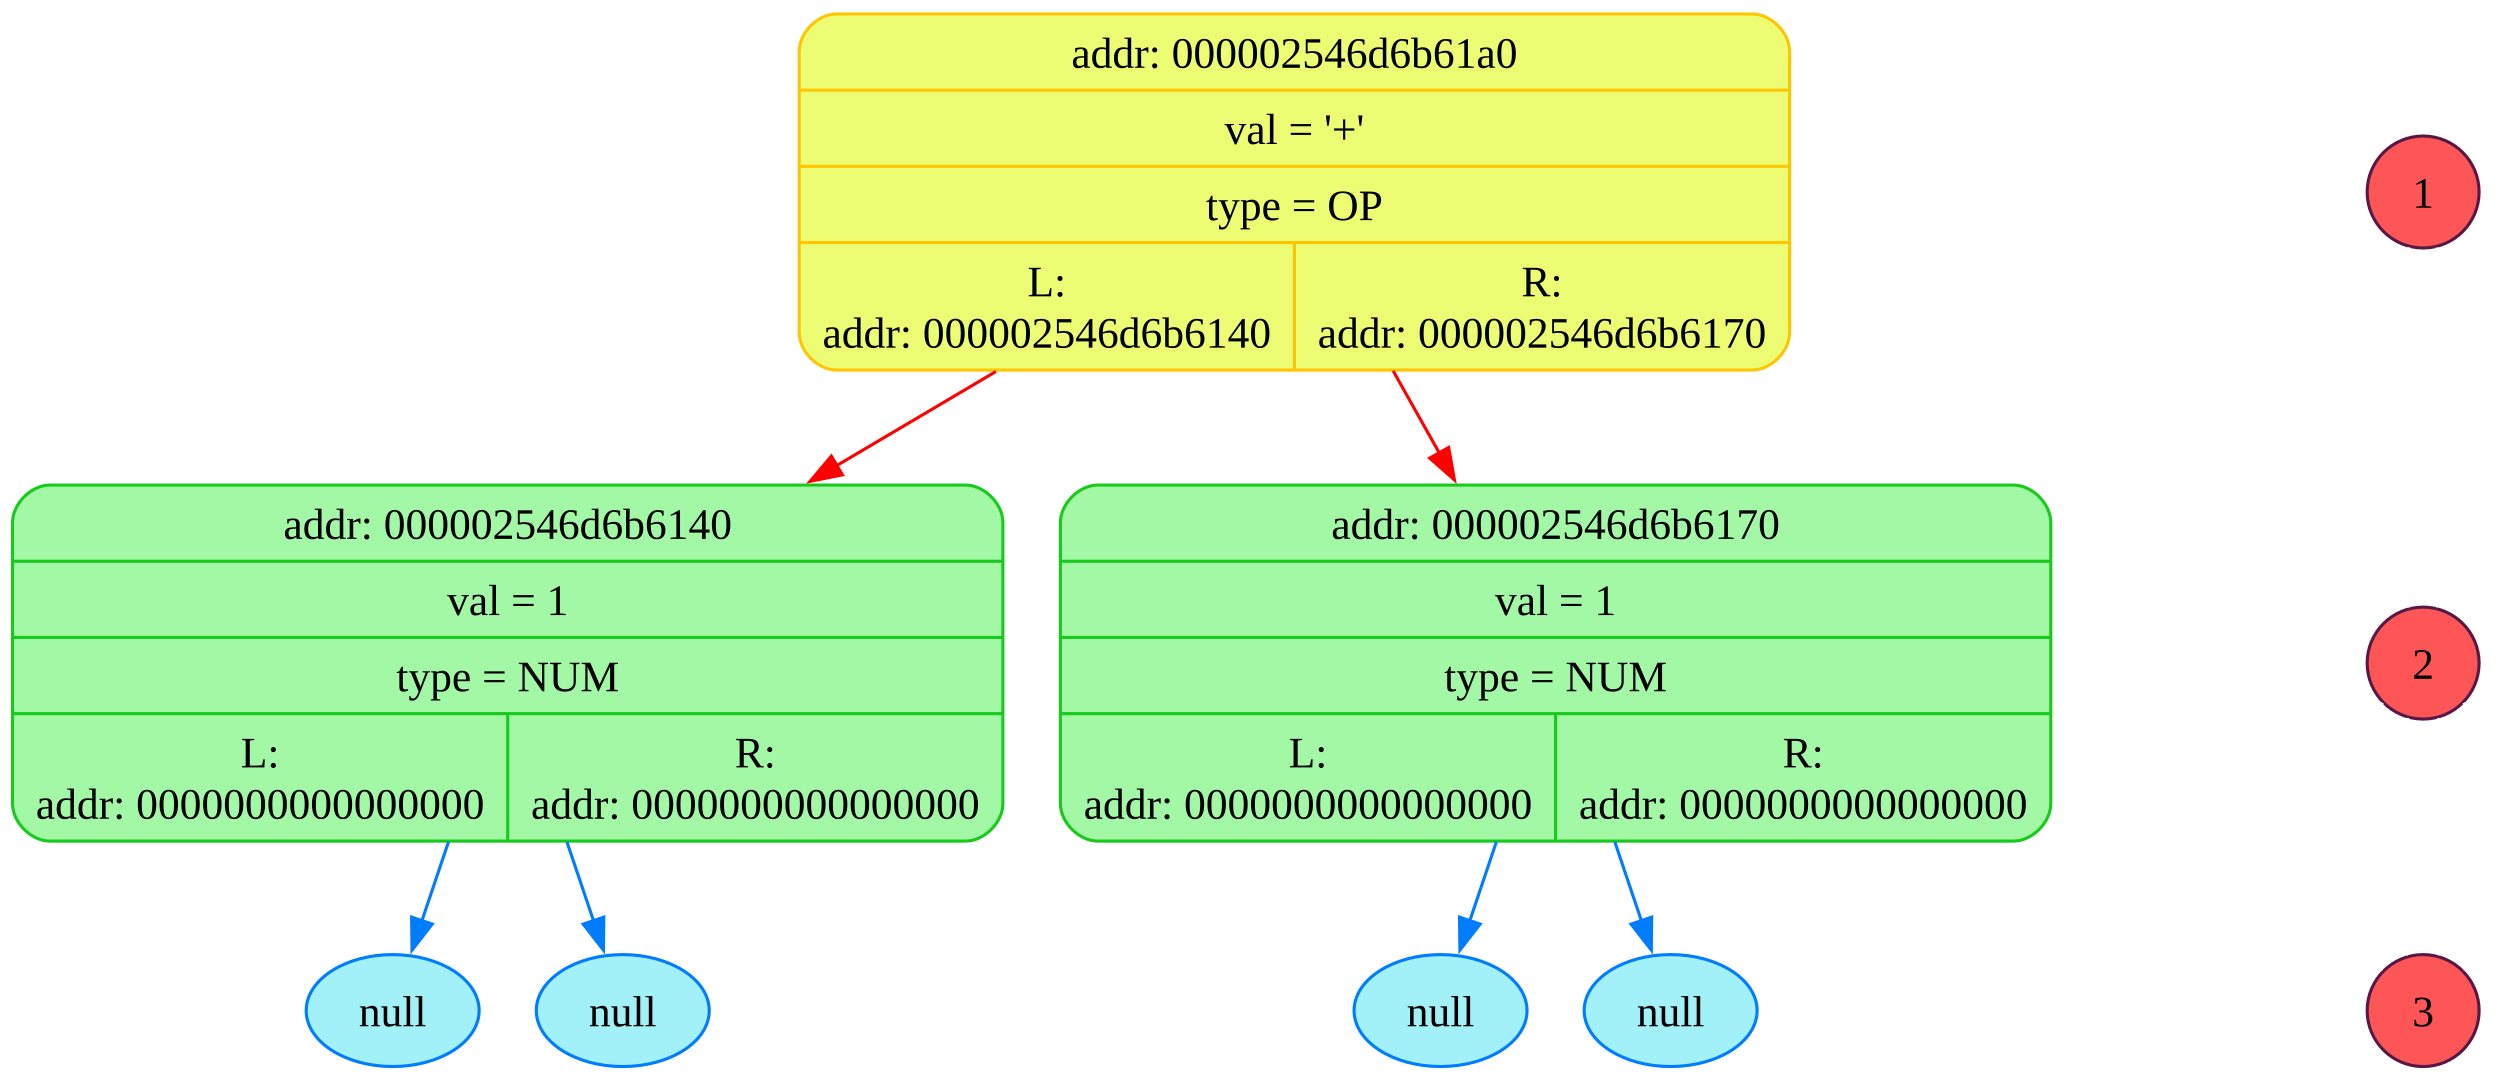
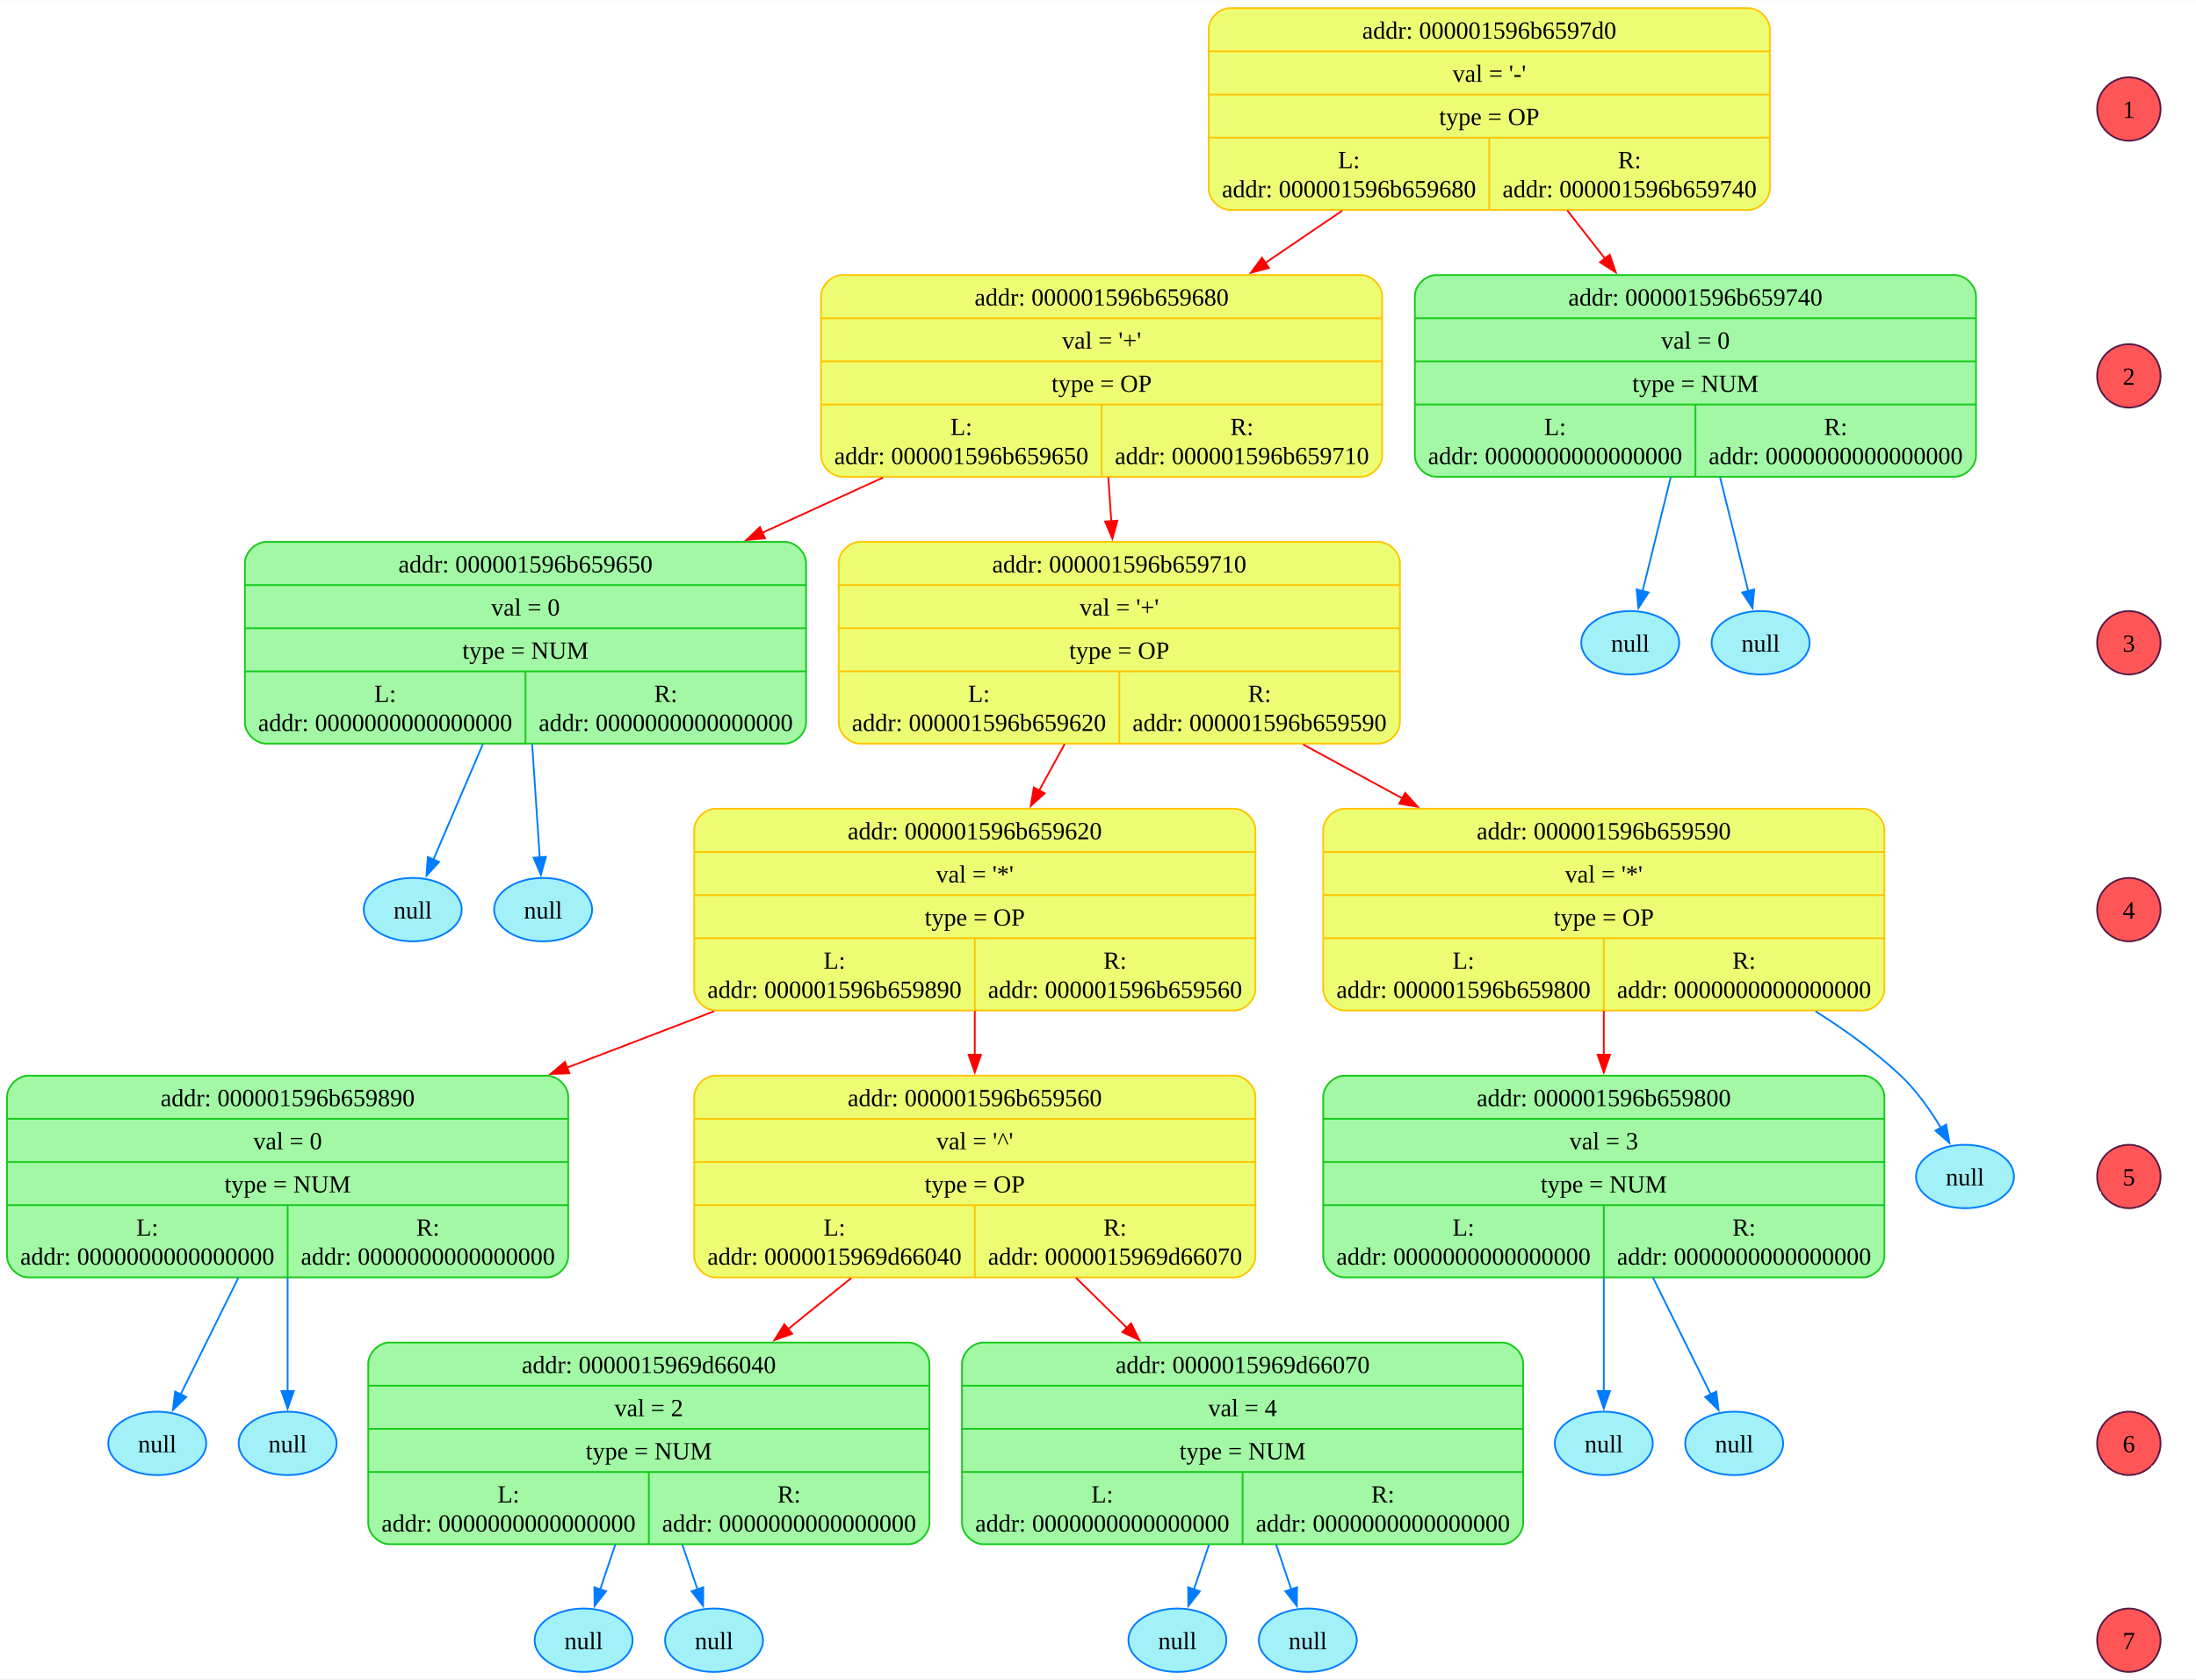
- <svg xmlns="http://www.w3.org/2000/svg" width="804pt" height="347pt" viewBox="0.00 0.00 803.94 347.00">
-   <g id="graph0" class="graph" transform="scale(1 1) rotate(0) translate(4 343)">
-     <polygon fill="white" stroke="none" points="-4,4 -4,-343 799.94,-343 799.94,4 -4,4" />
+ <svg xmlns="http://www.w3.org/2000/svg" width="1246pt" height="953pt" viewBox="0.00 0.00 1246.36 953.00">
+   <g id="graph0" class="graph" transform="scale(1 1) rotate(0) translate(4 949)">
+     <polygon fill="white" stroke="none" points="-4,4 -4,-949 1242.36,-949 1242.36,4 -4,4" />
    <g id="node1" class="node">
-       <path fill="#ecfd74" stroke="#ffc500" d="M265,-224C265,-224 559.5,-224 559.5,-224 565.5,-224 571.5,-230 571.5,-236 571.5,-236 571.5,-326.5 571.5,-326.5 571.5,-332.5 565.5,-338.5 559.5,-338.5 559.5,-338.5 265,-338.5 265,-338.5 259,-338.5 253,-332.5 253,-326.5 253,-326.5 253,-236 253,-236 253,-230 259,-224 265,-224" />
-       <text text-anchor="middle" x="412.25" y="-321.2" font-family="Times New Roman,serif" font-size="14.00">addr: 000002546d6b61a0</text>
-       <polyline fill="none" stroke="#ffc500" points="253,-314 571.5,-314" />
-       <text text-anchor="middle" x="412.25" y="-296.7" font-family="Times New Roman,serif" font-size="14.00">val = '+'</text>
-       <polyline fill="none" stroke="#ffc500" points="253,-289.5 571.5,-289.5" />
-       <text text-anchor="middle" x="412.25" y="-272.2" font-family="Times New Roman,serif" font-size="14.00">type = OP</text>
-       <polyline fill="none" stroke="#ffc500" points="253,-265 571.5,-265" />
-       <text text-anchor="middle" x="332.62" y="-247.7" font-family="Times New Roman,serif" font-size="14.00">L:</text>
-       <text text-anchor="middle" x="332.62" y="-231.2" font-family="Times New Roman,serif" font-size="14.00"> addr: 000002546d6b6140</text>
-       <polyline fill="none" stroke="#ffc500" points="412.25,-224 412.25,-265" />
-       <text text-anchor="middle" x="491.88" y="-247.7" font-family="Times New Roman,serif" font-size="14.00">R: </text>
-       <text text-anchor="middle" x="491.88" y="-231.2" font-family="Times New Roman,serif" font-size="14.00"> addr: 000002546d6b6170</text>
+       <path fill="#ecfd74" stroke="#ffc500" d="M694,-830C694,-830 988.5,-830 988.5,-830 994.5,-830 1000.5,-836 1000.5,-842 1000.5,-842 1000.5,-932.5 1000.5,-932.5 1000.5,-938.5 994.5,-944.5 988.5,-944.5 988.5,-944.5 694,-944.5 694,-944.5 688,-944.5 682,-938.5 682,-932.5 682,-932.5 682,-842 682,-842 682,-836 688,-830 694,-830" />
+       <text text-anchor="middle" x="841.25" y="-927.2" font-family="Times New Roman,serif" font-size="14.00">addr: 000001596b6597d0</text>
+       <polyline fill="none" stroke="#ffc500" points="682,-920 1000.5,-920" />
+       <text text-anchor="middle" x="841.25" y="-902.7" font-family="Times New Roman,serif" font-size="14.00">val = '-'</text>
+       <polyline fill="none" stroke="#ffc500" points="682,-895.5 1000.5,-895.5" />
+       <text text-anchor="middle" x="841.25" y="-878.2" font-family="Times New Roman,serif" font-size="14.00">type = OP</text>
+       <polyline fill="none" stroke="#ffc500" points="682,-871 1000.5,-871" />
+       <text text-anchor="middle" x="761.62" y="-853.7" font-family="Times New Roman,serif" font-size="14.00">L:</text>
+       <text text-anchor="middle" x="761.62" y="-837.2" font-family="Times New Roman,serif" font-size="14.00"> addr: 000001596b659680</text>
+       <polyline fill="none" stroke="#ffc500" points="841.25,-830 841.25,-871" />
+       <text text-anchor="middle" x="920.88" y="-853.7" font-family="Times New Roman,serif" font-size="14.00">R: </text>
+       <text text-anchor="middle" x="920.88" y="-837.2" font-family="Times New Roman,serif" font-size="14.00"> addr: 000001596b659740</text>
    </g>
    <g id="node4" class="node">
-       <path fill="#a2f8a4" stroke="#18ca1c" d="M12,-72.5C12,-72.5 306.5,-72.5 306.5,-72.5 312.5,-72.5 318.5,-78.5 318.5,-84.5 318.5,-84.5 318.5,-175 318.5,-175 318.5,-181 312.5,-187 306.5,-187 306.5,-187 12,-187 12,-187 6,-187 0,-181 0,-175 0,-175 0,-84.5 0,-84.5 0,-78.5 6,-72.5 12,-72.5" />
-       <text text-anchor="middle" x="159.25" y="-169.7" font-family="Times New Roman,serif" font-size="14.00">addr: 000002546d6b6140</text>
-       <polyline fill="none" stroke="#18ca1c" points="0,-162.5 318.5,-162.5" />
-       <text text-anchor="middle" x="159.25" y="-145.2" font-family="Times New Roman,serif" font-size="14.00">val = 1</text>
-       <polyline fill="none" stroke="#18ca1c" points="0,-138 318.5,-138" />
-       <text text-anchor="middle" x="159.25" y="-120.7" font-family="Times New Roman,serif" font-size="14.00">type = NUM</text>
-       <polyline fill="none" stroke="#18ca1c" points="0,-113.5 318.5,-113.5" />
-       <text text-anchor="middle" x="79.62" y="-96.2" font-family="Times New Roman,serif" font-size="14.00">L:</text>
-       <text text-anchor="middle" x="79.62" y="-79.7" font-family="Times New Roman,serif" font-size="14.00"> addr: 0000000000000000</text>
-       <polyline fill="none" stroke="#18ca1c" points="159.25,-72.5 159.25,-113.5" />
-       <text text-anchor="middle" x="238.88" y="-96.2" font-family="Times New Roman,serif" font-size="14.00">R: </text>
-       <text text-anchor="middle" x="238.88" y="-79.7" font-family="Times New Roman,serif" font-size="14.00"> addr: 0000000000000000</text>
+       <path fill="#ecfd74" stroke="#ffc500" d="M474,-678.5C474,-678.5 768.5,-678.5 768.5,-678.5 774.5,-678.5 780.5,-684.5 780.5,-690.5 780.5,-690.5 780.5,-781 780.5,-781 780.5,-787 774.5,-793 768.5,-793 768.5,-793 474,-793 474,-793 468,-793 462,-787 462,-781 462,-781 462,-690.5 462,-690.5 462,-684.5 468,-678.5 474,-678.5" />
+       <text text-anchor="middle" x="621.25" y="-775.7" font-family="Times New Roman,serif" font-size="14.00">addr: 000001596b659680</text>
+       <polyline fill="none" stroke="#ffc500" points="462,-768.5 780.5,-768.5" />
+       <text text-anchor="middle" x="621.25" y="-751.2" font-family="Times New Roman,serif" font-size="14.00">val = '+'</text>
+       <polyline fill="none" stroke="#ffc500" points="462,-744 780.5,-744" />
+       <text text-anchor="middle" x="621.25" y="-726.7" font-family="Times New Roman,serif" font-size="14.00">type = OP</text>
+       <polyline fill="none" stroke="#ffc500" points="462,-719.5 780.5,-719.5" />
+       <text text-anchor="middle" x="541.62" y="-702.2" font-family="Times New Roman,serif" font-size="14.00">L:</text>
+       <text text-anchor="middle" x="541.62" y="-685.7" font-family="Times New Roman,serif" font-size="14.00"> addr: 000001596b659650</text>
+       <polyline fill="none" stroke="#ffc500" points="621.25,-678.5 621.25,-719.5" />
+       <text text-anchor="middle" x="700.88" y="-702.2" font-family="Times New Roman,serif" font-size="14.00">R: </text>
+       <text text-anchor="middle" x="700.88" y="-685.7" font-family="Times New Roman,serif" font-size="14.00"> addr: 000001596b659710</text>
    </g>
    <g id="edge2" class="edge">
-       <path fill="none" stroke="#ff0000" d="M316.24,-223.52C299.37,-213.55 281.74,-203.13 264.63,-193.02" />
-       <polygon fill="#ff0000" stroke="#ff0000" points="266.89,-190.29 256.5,-188.21 263.33,-196.31 266.89,-190.29" />
+       <path fill="none" stroke="#ff0000" d="M757.76,-829.52C743.5,-819.83 728.61,-809.71 714.13,-799.87" />
+       <polygon fill="#ff0000" stroke="#ff0000" points="716.17,-797.02 705.93,-794.29 712.23,-802.81 716.17,-797.02" />
    </g>
    <g id="node5" class="node">
-       <path fill="#a2f8a4" stroke="#18ca1c" d="M349,-72.5C349,-72.5 643.5,-72.5 643.5,-72.5 649.5,-72.5 655.5,-78.5 655.5,-84.5 655.5,-84.5 655.5,-175 655.5,-175 655.5,-181 649.5,-187 643.5,-187 643.5,-187 349,-187 349,-187 343,-187 337,-181 337,-175 337,-175 337,-84.5 337,-84.5 337,-78.5 343,-72.5 349,-72.5" />
-       <text text-anchor="middle" x="496.25" y="-169.7" font-family="Times New Roman,serif" font-size="14.00">addr: 000002546d6b6170</text>
-       <polyline fill="none" stroke="#18ca1c" points="337,-162.5 655.5,-162.5" />
-       <text text-anchor="middle" x="496.25" y="-145.2" font-family="Times New Roman,serif" font-size="14.00">val = 1</text>
-       <polyline fill="none" stroke="#18ca1c" points="337,-138 655.5,-138" />
-       <text text-anchor="middle" x="496.25" y="-120.7" font-family="Times New Roman,serif" font-size="14.00">type = NUM</text>
-       <polyline fill="none" stroke="#18ca1c" points="337,-113.5 655.5,-113.5" />
-       <text text-anchor="middle" x="416.62" y="-96.2" font-family="Times New Roman,serif" font-size="14.00">L:</text>
-       <text text-anchor="middle" x="416.62" y="-79.7" font-family="Times New Roman,serif" font-size="14.00"> addr: 0000000000000000</text>
-       <polyline fill="none" stroke="#18ca1c" points="496.25,-72.5 496.25,-113.5" />
-       <text text-anchor="middle" x="575.88" y="-96.2" font-family="Times New Roman,serif" font-size="14.00">R: </text>
-       <text text-anchor="middle" x="575.88" y="-79.7" font-family="Times New Roman,serif" font-size="14.00"> addr: 0000000000000000</text>
+       <path fill="#a2f8a4" stroke="#18ca1c" d="M811,-678.5C811,-678.5 1105.5,-678.5 1105.5,-678.5 1111.5,-678.5 1117.5,-684.5 1117.5,-690.5 1117.5,-690.5 1117.5,-781 1117.5,-781 1117.5,-787 1111.5,-793 1105.5,-793 1105.5,-793 811,-793 811,-793 805,-793 799,-787 799,-781 799,-781 799,-690.5 799,-690.5 799,-684.5 805,-678.5 811,-678.5" />
+       <text text-anchor="middle" x="958.25" y="-775.7" font-family="Times New Roman,serif" font-size="14.00">addr: 000001596b659740</text>
+       <polyline fill="none" stroke="#18ca1c" points="799,-768.5 1117.5,-768.5" />
+       <text text-anchor="middle" x="958.25" y="-751.2" font-family="Times New Roman,serif" font-size="14.00">val = 0</text>
+       <polyline fill="none" stroke="#18ca1c" points="799,-744 1117.5,-744" />
+       <text text-anchor="middle" x="958.25" y="-726.7" font-family="Times New Roman,serif" font-size="14.00">type = NUM</text>
+       <polyline fill="none" stroke="#18ca1c" points="799,-719.5 1117.5,-719.5" />
+       <text text-anchor="middle" x="878.62" y="-702.2" font-family="Times New Roman,serif" font-size="14.00">L:</text>
+       <text text-anchor="middle" x="878.62" y="-685.7" font-family="Times New Roman,serif" font-size="14.00"> addr: 0000000000000000</text>
+       <polyline fill="none" stroke="#18ca1c" points="958.25,-678.5 958.25,-719.5" />
+       <text text-anchor="middle" x="1037.88" y="-702.2" font-family="Times New Roman,serif" font-size="14.00">R: </text>
+       <text text-anchor="middle" x="1037.88" y="-685.7" font-family="Times New Roman,serif" font-size="14.00"> addr: 0000000000000000</text>
    </g>
    <g id="edge3" class="edge">
-       <path fill="none" stroke="#ff0000" d="M444.01,-223.73C448.87,-215.08 453.92,-206.08 458.89,-197.24" />
-       <polygon fill="#ff0000" stroke="#ff0000" points="461.86,-199.1 463.71,-188.67 455.76,-195.67 461.86,-199.1" />
+       <path fill="none" stroke="#ff0000" d="M885.48,-829.73C892.47,-820.8 899.75,-811.5 906.88,-802.38" />
+       <polygon fill="#ff0000" stroke="#ff0000" points="909.62,-804.57 913.02,-794.54 904.1,-800.26 909.62,-804.57" />
    </g>
    <g id="node2" class="node">
-       <ellipse fill="#fe5656" stroke="#581845" cx="775.25" cy="-281.25" rx="18" ry="18" />
-       <text text-anchor="middle" x="775.25" y="-276.2" font-family="Times New Roman,serif" font-size="14.00">1</text>
+       <ellipse fill="#fe5656" stroke="#581845" cx="1204.25" cy="-887.25" rx="18" ry="18" />
+       <text text-anchor="middle" x="1204.25" y="-882.2" font-family="Times New Roman,serif" font-size="14.00">1</text>
    </g>
    <g id="node3" class="node">
-       <ellipse fill="#fe5656" stroke="#581845" cx="775.25" cy="-129.75" rx="18" ry="18" />
-       <text text-anchor="middle" x="775.25" y="-124.7" font-family="Times New Roman,serif" font-size="14.00">2</text>
+       <ellipse fill="#fe5656" stroke="#581845" cx="1204.25" cy="-735.75" rx="18" ry="18" />
+       <text text-anchor="middle" x="1204.25" y="-730.7" font-family="Times New Roman,serif" font-size="14.00">2</text>
    </g>
    <g id="edge1" class="edge">
-       <path fill="none" stroke="white" d="M770.79,-263.39C768.09,-237.91 767.78,-189.3 769.86,-158.53" />
-       <polygon fill="white" stroke="white" points="773.33,-159.09 770.69,-148.83 766.35,-158.49 773.33,-159.09" />
+       <path fill="none" stroke="white" d="M1199.79,-869.39C1197.09,-843.91 1196.78,-795.3 1198.86,-764.53" />
+       <polygon fill="white" stroke="white" points="1202.33,-765.09 1199.69,-754.83 1195.35,-764.49 1202.33,-765.09" />
    </g>
    <g id="edge4" class="edge">
-       <path fill="none" stroke="white" d="M779.71,-263.39C782.41,-237.91 782.72,-189.3 780.64,-158.53" />
-       <polygon fill="white" stroke="white" points="784.15,-158.49 779.81,-148.83 777.17,-159.09 784.15,-158.49" />
+       <path fill="none" stroke="white" d="M1208.71,-869.39C1211.41,-843.91 1211.72,-795.3 1209.64,-764.53" />
+       <polygon fill="white" stroke="white" points="1213.15,-764.49 1208.81,-754.83 1206.17,-765.09 1213.15,-764.49" />
    </g>
    <g id="node6" class="node">
-       <ellipse fill="#fe5656" stroke="#581845" cx="775.25" cy="-18" rx="18" ry="18" />
-       <text text-anchor="middle" x="775.25" y="-12.95" font-family="Times New Roman,serif" font-size="14.00">3</text>
+       <ellipse fill="#fe5656" stroke="#581845" cx="1204.25" cy="-584.25" rx="18" ry="18" />
+       <text text-anchor="middle" x="1204.25" y="-579.2" font-family="Times New Roman,serif" font-size="14.00">3</text>
    </g>
    <g id="edge5" class="edge">
-       <path fill="none" stroke="white" d="M762.14,-117C754.02,-99.02 752.83,-64.32 758.55,-41.42" />
-       <polygon fill="white" stroke="white" points="761.82,-42.69 761.69,-32.09 755.18,-40.45 761.82,-42.69" />
+       <path fill="none" stroke="white" d="M1192.21,-721.74C1182.46,-696.55 1181.4,-640.76 1189,-608.85" />
+       <polygon fill="white" stroke="white" points="1192.33,-609.94 1191.9,-599.36 1185.64,-607.9 1192.33,-609.94" />
    </g>
    <g id="edge8" class="edge">
-       <path fill="none" stroke="white" d="M770.24,-112.08C768.29,-94.74 767.98,-67.28 769.3,-46.68" />
-       <polygon fill="white" stroke="white" points="772.76,-47.24 770.13,-36.97 765.79,-46.64 772.76,-47.24" />
+       <path fill="none" stroke="white" d="M1199.79,-717.89C1197.09,-692.41 1196.78,-643.8 1198.86,-613.03" />
+       <polygon fill="white" stroke="white" points="1202.33,-613.59 1199.69,-603.33 1195.35,-612.99 1202.33,-613.59" />
+     </g>
+     <g id="edge45" class="edge">
+       <path fill="none" stroke="white" d="M1208.71,-717.89C1211.41,-692.41 1211.72,-643.8 1209.64,-613.03" />
+       <polygon fill="white" stroke="white" points="1213.15,-612.99 1208.81,-603.33 1206.17,-613.59 1213.15,-612.99" />
+     </g>
+     <g id="edge48" class="edge">
+       <path fill="none" stroke="white" d="M1216.29,-721.74C1226.04,-696.55 1227.1,-640.76 1219.5,-608.85" />
+       <polygon fill="white" stroke="white" points="1222.86,-607.9 1216.6,-599.36 1216.17,-609.94 1222.86,-607.9" />
+     </g>
+     <g id="node7" class="node">
+       <path fill="#a2f8a4" stroke="#18ca1c" d="M147,-527C147,-527 441.5,-527 441.5,-527 447.5,-527 453.5,-533 453.5,-539 453.5,-539 453.5,-629.5 453.5,-629.5 453.5,-635.5 447.5,-641.5 441.5,-641.5 441.5,-641.5 147,-641.5 147,-641.5 141,-641.5 135,-635.5 135,-629.5 135,-629.5 135,-539 135,-539 135,-533 141,-527 147,-527" />
+       <text text-anchor="middle" x="294.25" y="-624.2" font-family="Times New Roman,serif" font-size="14.00">addr: 000001596b659650</text>
+       <polyline fill="none" stroke="#18ca1c" points="135,-617 453.5,-617" />
+       <text text-anchor="middle" x="294.25" y="-599.7" font-family="Times New Roman,serif" font-size="14.00">val = 0</text>
+       <polyline fill="none" stroke="#18ca1c" points="135,-592.5 453.5,-592.5" />
+       <text text-anchor="middle" x="294.25" y="-575.2" font-family="Times New Roman,serif" font-size="14.00">type = NUM</text>
+       <polyline fill="none" stroke="#18ca1c" points="135,-568 453.5,-568" />
+       <text text-anchor="middle" x="214.62" y="-550.7" font-family="Times New Roman,serif" font-size="14.00">L:</text>
+       <text text-anchor="middle" x="214.62" y="-534.2" font-family="Times New Roman,serif" font-size="14.00"> addr: 0000000000000000</text>
+       <polyline fill="none" stroke="#18ca1c" points="294.25,-527 294.25,-568" />
+       <text text-anchor="middle" x="373.88" y="-550.7" font-family="Times New Roman,serif" font-size="14.00">R: </text>
+       <text text-anchor="middle" x="373.88" y="-534.2" font-family="Times New Roman,serif" font-size="14.00"> addr: 0000000000000000</text>
+     </g>
+     <g id="edge6" class="edge">
+       <path fill="none" stroke="#ff0000" d="M497.16,-678.02C474.75,-667.77 451.3,-657.05 428.62,-646.68" />
+       <polygon fill="#ff0000" stroke="#ff0000" points="430.18,-643.55 419.63,-642.57 427.27,-649.91 430.18,-643.55" />
+     </g>
+     <g id="node8" class="node">
+       <path fill="#ecfd74" stroke="#ffc500" d="M484,-527C484,-527 778.5,-527 778.5,-527 784.5,-527 790.5,-533 790.5,-539 790.5,-539 790.5,-629.5 790.5,-629.5 790.5,-635.5 784.5,-641.5 778.5,-641.5 778.5,-641.5 484,-641.5 484,-641.5 478,-641.5 472,-635.5 472,-629.5 472,-629.5 472,-539 472,-539 472,-533 478,-527 484,-527" />
+       <text text-anchor="middle" x="631.25" y="-624.2" font-family="Times New Roman,serif" font-size="14.00">addr: 000001596b659710</text>
+       <polyline fill="none" stroke="#ffc500" points="472,-617 790.5,-617" />
+       <text text-anchor="middle" x="631.25" y="-599.7" font-family="Times New Roman,serif" font-size="14.00">val = '+'</text>
+       <polyline fill="none" stroke="#ffc500" points="472,-592.5 790.5,-592.5" />
+       <text text-anchor="middle" x="631.25" y="-575.2" font-family="Times New Roman,serif" font-size="14.00">type = OP</text>
+       <polyline fill="none" stroke="#ffc500" points="472,-568 790.5,-568" />
+       <text text-anchor="middle" x="551.62" y="-550.7" font-family="Times New Roman,serif" font-size="14.00">L:</text>
+       <text text-anchor="middle" x="551.62" y="-534.2" font-family="Times New Roman,serif" font-size="14.00"> addr: 000001596b659620</text>
+       <polyline fill="none" stroke="#ffc500" points="631.25,-527 631.25,-568" />
+       <text text-anchor="middle" x="710.88" y="-550.7" font-family="Times New Roman,serif" font-size="14.00">R: </text>
+       <text text-anchor="middle" x="710.88" y="-534.2" font-family="Times New Roman,serif" font-size="14.00"> addr: 000001596b659590</text>
+     </g>
+     <g id="edge7" class="edge">
+       <path fill="none" stroke="#ff0000" d="M625.03,-678.23C625.58,-670.04 626.15,-661.55 626.71,-653.17" />
+       <polygon fill="#ff0000" stroke="#ff0000" points="630.19,-653.57 627.36,-643.36 623.2,-653.1 630.19,-653.57" />
+     </g>
+     <g id="node31" class="node">
+       <ellipse fill="#a2f0f8" stroke="#007cff" cx="921.25" cy="-584.25" rx="27.81" ry="18" />
+       <text text-anchor="middle" x="921.25" y="-579.2" font-family="Times New Roman,serif" font-size="14.00"> null</text>
+     </g>
+     <g id="edge46" class="edge">
+       <path fill="none" stroke="#007cff" d="M944.26,-678.23C938.79,-656.12 932.76,-631.74 928.24,-613.49" />
+       <polygon fill="#007cff" stroke="#007cff" points="931.68,-612.81 925.88,-603.94 924.88,-614.49 931.68,-612.81" />
+     </g>
+     <g id="node32" class="node">
+       <ellipse fill="#a2f0f8" stroke="#007cff" cx="995.25" cy="-584.25" rx="27.81" ry="18" />
+       <text text-anchor="middle" x="995.25" y="-579.2" font-family="Times New Roman,serif" font-size="14.00"> null</text>
+     </g>
+     <g id="edge47" class="edge">
+       <path fill="none" stroke="#007cff" d="M972.24,-678.23C977.71,-656.12 983.74,-631.74 988.26,-613.49" />
+       <polygon fill="#007cff" stroke="#007cff" points="991.62,-614.49 990.62,-603.94 984.82,-612.81 991.62,-614.49" />
+     </g>
+     <g id="node9" class="node">
+       <ellipse fill="#fe5656" stroke="#581845" cx="1204.25" cy="-432.75" rx="18" ry="18" />
+       <text text-anchor="middle" x="1204.25" y="-427.7" font-family="Times New Roman,serif" font-size="14.00">4</text>
    </g>
    <g id="edge9" class="edge">
-       <path fill="none" stroke="white" d="M780.26,-112.08C782.21,-94.74 782.52,-67.28 781.2,-46.68" />
-       <polygon fill="white" stroke="white" points="784.71,-46.64 780.37,-36.97 777.74,-47.24 784.71,-46.64" />
+       <path fill="none" stroke="white" d="M1192.21,-570.24C1182.46,-545.05 1181.4,-489.26 1189,-457.35" />
+       <polygon fill="white" stroke="white" points="1192.33,-458.44 1191.9,-447.86 1185.64,-456.4 1192.33,-458.44" />
    </g>
    <g id="edge12" class="edge">
-       <path fill="none" stroke="white" d="M788.36,-117C796.48,-99.02 797.67,-64.32 791.95,-41.42" />
-       <polygon fill="white" stroke="white" points="795.32,-40.45 788.81,-32.09 788.68,-42.69 795.32,-40.45" />
-     </g>
-     <g id="node7" class="node">
-       <ellipse fill="#a2f0f8" stroke="#007cff" cx="122.25" cy="-18" rx="27.81" ry="18" />
-       <text text-anchor="middle" x="122.25" y="-12.95" font-family="Times New Roman,serif" font-size="14.00"> null</text>
-     </g>
-     <g id="edge6" class="edge">
-       <path fill="none" stroke="#007cff" d="M140.21,-72.27C137.21,-63.37 134.23,-54.54 131.59,-46.69" />
-       <polygon fill="#007cff" stroke="#007cff" points="134.98,-45.81 128.47,-37.45 128.35,-48.05 134.98,-45.81" />
-     </g>
-     <g id="node8" class="node">
-       <ellipse fill="#a2f0f8" stroke="#007cff" cx="196.25" cy="-18" rx="27.81" ry="18" />
-       <text text-anchor="middle" x="196.25" y="-12.95" font-family="Times New Roman,serif" font-size="14.00"> null</text>
-     </g>
-     <g id="edge7" class="edge">
-       <path fill="none" stroke="#007cff" d="M178.29,-72.27C181.29,-63.37 184.27,-54.54 186.91,-46.69" />
-       <polygon fill="#007cff" stroke="#007cff" points="190.15,-48.05 190.03,-37.45 183.52,-45.81 190.15,-48.05" />
-     </g>
-     <g id="node9" class="node">
-       <ellipse fill="#a2f0f8" stroke="#007cff" cx="459.25" cy="-18" rx="27.81" ry="18" />
-       <text text-anchor="middle" x="459.25" y="-12.95" font-family="Times New Roman,serif" font-size="14.00"> null</text>
+       <path fill="none" stroke="white" d="M1199.79,-566.39C1197.09,-540.91 1196.78,-492.3 1198.86,-461.53" />
+       <polygon fill="white" stroke="white" points="1202.33,-462.09 1199.69,-451.83 1195.35,-461.49 1202.33,-462.09" />
+     </g>
+     <g id="edge13" class="edge">
+       <path fill="none" stroke="white" d="M1208.71,-566.39C1211.41,-540.91 1211.72,-492.3 1209.64,-461.53" />
+       <polygon fill="white" stroke="white" points="1213.15,-461.49 1208.81,-451.83 1206.17,-462.09 1213.15,-461.49" />
+     </g>
+     <g id="edge16" class="edge">
+       <path fill="none" stroke="white" d="M1216.29,-570.24C1226.04,-545.05 1227.1,-489.26 1219.5,-457.35" />
+       <polygon fill="white" stroke="white" points="1222.86,-456.4 1216.6,-447.86 1216.17,-458.44 1222.86,-456.4" />
+     </g>
+     <g id="node10" class="node">
+       <ellipse fill="#a2f0f8" stroke="#007cff" cx="230.25" cy="-432.75" rx="27.81" ry="18" />
+       <text text-anchor="middle" x="230.25" y="-427.7" font-family="Times New Roman,serif" font-size="14.00"> null</text>
    </g>
    <g id="edge10" class="edge">
-       <path fill="none" stroke="#007cff" d="M477.21,-72.27C474.21,-63.37 471.23,-54.54 468.59,-46.69" />
-       <polygon fill="#007cff" stroke="#007cff" points="471.98,-45.81 465.47,-37.45 465.35,-48.05 471.98,-45.81" />
-     </g>
-     <g id="node10" class="node">
-       <ellipse fill="#a2f0f8" stroke="#007cff" cx="533.25" cy="-18" rx="27.81" ry="18" />
-       <text text-anchor="middle" x="533.25" y="-12.95" font-family="Times New Roman,serif" font-size="14.00"> null</text>
+       <path fill="none" stroke="#007cff" d="M270.05,-526.73C260.44,-504.27 249.82,-479.47 241.97,-461.14" />
+       <polygon fill="#007cff" stroke="#007cff" points="245.23,-459.84 238.07,-452.03 238.79,-462.6 245.23,-459.84" />
+     </g>
+     <g id="node11" class="node">
+       <ellipse fill="#a2f0f8" stroke="#007cff" cx="304.25" cy="-432.75" rx="27.81" ry="18" />
+       <text text-anchor="middle" x="304.25" y="-427.7" font-family="Times New Roman,serif" font-size="14.00"> null</text>
    </g>
    <g id="edge11" class="edge">
-       <path fill="none" stroke="#007cff" d="M515.29,-72.27C518.29,-63.37 521.27,-54.54 523.91,-46.69" />
-       <polygon fill="#007cff" stroke="#007cff" points="527.15,-48.05 527.03,-37.45 520.52,-45.81 527.15,-48.05" />
+       <path fill="none" stroke="#007cff" d="M298.03,-526.73C299.5,-504.72 301.12,-480.47 302.34,-462.25" />
+       <polygon fill="#007cff" stroke="#007cff" points="305.82,-462.7 303,-452.48 298.84,-462.23 305.82,-462.7" />
+     </g>
+     <g id="node12" class="node">
+       <path fill="#ecfd74" stroke="#ffc500" d="M402,-375.5C402,-375.5 696.5,-375.5 696.5,-375.5 702.5,-375.5 708.5,-381.5 708.5,-387.5 708.5,-387.5 708.5,-478 708.5,-478 708.5,-484 702.5,-490 696.5,-490 696.5,-490 402,-490 402,-490 396,-490 390,-484 390,-478 390,-478 390,-387.5 390,-387.5 390,-381.5 396,-375.5 402,-375.5" />
+       <text text-anchor="middle" x="549.25" y="-472.7" font-family="Times New Roman,serif" font-size="14.00">addr: 000001596b659620</text>
+       <polyline fill="none" stroke="#ffc500" points="390,-465.5 708.5,-465.5" />
+       <text text-anchor="middle" x="549.25" y="-448.2" font-family="Times New Roman,serif" font-size="14.00">val = '*'</text>
+       <polyline fill="none" stroke="#ffc500" points="390,-441 708.5,-441" />
+       <text text-anchor="middle" x="549.25" y="-423.7" font-family="Times New Roman,serif" font-size="14.00">type = OP</text>
+       <polyline fill="none" stroke="#ffc500" points="390,-416.5 708.5,-416.5" />
+       <text text-anchor="middle" x="469.62" y="-399.2" font-family="Times New Roman,serif" font-size="14.00">L:</text>
+       <text text-anchor="middle" x="469.62" y="-382.7" font-family="Times New Roman,serif" font-size="14.00"> addr: 000001596b659890</text>
+       <polyline fill="none" stroke="#ffc500" points="549.25,-375.5 549.25,-416.5" />
+       <text text-anchor="middle" x="628.88" y="-399.2" font-family="Times New Roman,serif" font-size="14.00">R: </text>
+       <text text-anchor="middle" x="628.88" y="-382.7" font-family="Times New Roman,serif" font-size="14.00"> addr: 000001596b659560</text>
+     </g>
+     <g id="edge14" class="edge">
+       <path fill="none" stroke="#ff0000" d="M600.25,-526.73C595.5,-518.08 590.57,-509.08 585.72,-500.24" />
+       <polygon fill="#ff0000" stroke="#ff0000" points="588.9,-498.76 581.02,-491.68 582.76,-502.13 588.9,-498.76" />
+     </g>
+     <g id="node13" class="node">
+       <path fill="#ecfd74" stroke="#ffc500" d="M759,-375.5C759,-375.5 1053.5,-375.5 1053.5,-375.5 1059.5,-375.5 1065.5,-381.5 1065.5,-387.5 1065.5,-387.5 1065.5,-478 1065.5,-478 1065.5,-484 1059.5,-490 1053.5,-490 1053.5,-490 759,-490 759,-490 753,-490 747,-484 747,-478 747,-478 747,-387.5 747,-387.5 747,-381.5 753,-375.5 759,-375.5" />
+       <text text-anchor="middle" x="906.25" y="-472.7" font-family="Times New Roman,serif" font-size="14.00">addr: 000001596b659590</text>
+       <polyline fill="none" stroke="#ffc500" points="747,-465.5 1065.5,-465.5" />
+       <text text-anchor="middle" x="906.25" y="-448.2" font-family="Times New Roman,serif" font-size="14.00">val = '*'</text>
+       <polyline fill="none" stroke="#ffc500" points="747,-441 1065.5,-441" />
+       <text text-anchor="middle" x="906.25" y="-423.7" font-family="Times New Roman,serif" font-size="14.00">type = OP</text>
+       <polyline fill="none" stroke="#ffc500" points="747,-416.5 1065.5,-416.5" />
+       <text text-anchor="middle" x="826.62" y="-399.2" font-family="Times New Roman,serif" font-size="14.00">L:</text>
+       <text text-anchor="middle" x="826.62" y="-382.7" font-family="Times New Roman,serif" font-size="14.00"> addr: 000001596b659800</text>
+       <polyline fill="none" stroke="#ffc500" points="906.25,-375.5 906.25,-416.5" />
+       <text text-anchor="middle" x="985.88" y="-399.2" font-family="Times New Roman,serif" font-size="14.00">R: </text>
+       <text text-anchor="middle" x="985.88" y="-382.7" font-family="Times New Roman,serif" font-size="14.00"> addr: 0000000000000000</text>
+     </g>
+     <g id="edge15" class="edge">
+       <path fill="none" stroke="#ff0000" d="M735.61,-526.52C754.03,-516.5 773.29,-506.03 791.96,-495.88" />
+       <polygon fill="#ff0000" stroke="#ff0000" points="793.52,-499.02 800.63,-491.17 790.18,-492.87 793.52,-499.02" />
+     </g>
+     <g id="node14" class="node">
+       <ellipse fill="#fe5656" stroke="#581845" cx="1204.25" cy="-281.25" rx="18" ry="18" />
+       <text text-anchor="middle" x="1204.25" y="-276.2" font-family="Times New Roman,serif" font-size="14.00">5</text>
+     </g>
+     <g id="edge17" class="edge">
+       <path fill="none" stroke="white" d="M1192.21,-418.74C1182.46,-393.55 1181.4,-337.76 1189,-305.85" />
+       <polygon fill="white" stroke="white" points="1192.33,-306.94 1191.9,-296.36 1185.64,-304.9 1192.33,-306.94" />
+     </g>
+     <g id="edge20" class="edge">
+       <path fill="none" stroke="white" d="M1199.79,-414.89C1197.09,-389.41 1196.78,-340.8 1198.86,-310.03" />
+       <polygon fill="white" stroke="white" points="1202.33,-310.59 1199.69,-300.33 1195.35,-309.99 1202.33,-310.59" />
+     </g>
+     <g id="edge37" class="edge">
+       <path fill="none" stroke="white" d="M1208.71,-414.89C1211.41,-389.41 1211.72,-340.8 1209.64,-310.03" />
+       <polygon fill="white" stroke="white" points="1213.15,-309.99 1208.81,-300.33 1206.17,-310.59 1213.15,-309.99" />
+     </g>
+     <g id="edge40" class="edge">
+       <path fill="none" stroke="white" d="M1216.29,-418.74C1226.04,-393.55 1227.1,-337.76 1219.5,-305.85" />
+       <polygon fill="white" stroke="white" points="1222.86,-304.9 1216.6,-296.36 1216.17,-306.94 1222.86,-304.9" />
+     </g>
+     <g id="node15" class="node">
+       <path fill="#a2f8a4" stroke="#18ca1c" d="M12,-224C12,-224 306.5,-224 306.5,-224 312.5,-224 318.5,-230 318.5,-236 318.5,-236 318.5,-326.5 318.5,-326.5 318.5,-332.5 312.5,-338.5 306.5,-338.5 306.5,-338.5 12,-338.5 12,-338.5 6,-338.5 0,-332.5 0,-326.5 0,-326.5 0,-236 0,-236 0,-230 6,-224 12,-224" />
+       <text text-anchor="middle" x="159.25" y="-321.2" font-family="Times New Roman,serif" font-size="14.00">addr: 000001596b659890</text>
+       <polyline fill="none" stroke="#18ca1c" points="0,-314 318.5,-314" />
+       <text text-anchor="middle" x="159.25" y="-296.7" font-family="Times New Roman,serif" font-size="14.00">val = 0</text>
+       <polyline fill="none" stroke="#18ca1c" points="0,-289.5 318.5,-289.5" />
+       <text text-anchor="middle" x="159.25" y="-272.2" font-family="Times New Roman,serif" font-size="14.00">type = NUM</text>
+       <polyline fill="none" stroke="#18ca1c" points="0,-265 318.5,-265" />
+       <text text-anchor="middle" x="79.62" y="-247.7" font-family="Times New Roman,serif" font-size="14.00">L:</text>
+       <text text-anchor="middle" x="79.62" y="-231.2" font-family="Times New Roman,serif" font-size="14.00"> addr: 0000000000000000</text>
+       <polyline fill="none" stroke="#18ca1c" points="159.25,-224 159.25,-265" />
+       <text text-anchor="middle" x="238.88" y="-247.7" font-family="Times New Roman,serif" font-size="14.00">R: </text>
+       <text text-anchor="middle" x="238.88" y="-231.2" font-family="Times New Roman,serif" font-size="14.00"> addr: 0000000000000000</text>
+     </g>
+     <g id="edge18" class="edge">
+       <path fill="none" stroke="#ff0000" d="M401.25,-375.02C373.93,-364.54 345.3,-353.57 317.68,-342.98" />
+       <polygon fill="#ff0000" stroke="#ff0000" points="319.15,-339.8 308.56,-339.49 316.65,-346.33 319.15,-339.8" />
+     </g>
+     <g id="node16" class="node">
+       <path fill="#ecfd74" stroke="#ffc500" d="M402,-224C402,-224 696.5,-224 696.5,-224 702.5,-224 708.5,-230 708.5,-236 708.5,-236 708.5,-326.5 708.5,-326.5 708.5,-332.5 702.5,-338.5 696.5,-338.5 696.5,-338.5 402,-338.5 402,-338.5 396,-338.5 390,-332.5 390,-326.5 390,-326.5 390,-236 390,-236 390,-230 396,-224 402,-224" />
+       <text text-anchor="middle" x="549.25" y="-321.2" font-family="Times New Roman,serif" font-size="14.00">addr: 000001596b659560</text>
+       <polyline fill="none" stroke="#ffc500" points="390,-314 708.5,-314" />
+       <text text-anchor="middle" x="549.25" y="-296.7" font-family="Times New Roman,serif" font-size="14.00">val = '^'</text>
+       <polyline fill="none" stroke="#ffc500" points="390,-289.5 708.5,-289.5" />
+       <text text-anchor="middle" x="549.25" y="-272.2" font-family="Times New Roman,serif" font-size="14.00">type = OP</text>
+       <polyline fill="none" stroke="#ffc500" points="390,-265 708.5,-265" />
+       <text text-anchor="middle" x="469.62" y="-247.7" font-family="Times New Roman,serif" font-size="14.00">L:</text>
+       <text text-anchor="middle" x="469.62" y="-231.2" font-family="Times New Roman,serif" font-size="14.00"> addr: 0000015969d66040</text>
+       <polyline fill="none" stroke="#ffc500" points="549.25,-224 549.25,-265" />
+       <text text-anchor="middle" x="628.88" y="-247.7" font-family="Times New Roman,serif" font-size="14.00">R: </text>
+       <text text-anchor="middle" x="628.88" y="-231.2" font-family="Times New Roman,serif" font-size="14.00"> addr: 0000015969d66070</text>
+     </g>
+     <g id="edge19" class="edge">
+       <path fill="none" stroke="#ff0000" d="M549.25,-375.23C549.25,-367.04 549.25,-358.55 549.25,-350.17" />
+       <polygon fill="#ff0000" stroke="#ff0000" points="552.75,-350.36 549.25,-340.36 545.75,-350.36 552.75,-350.36" />
+     </g>
+     <g id="node27" class="node">
+       <path fill="#a2f8a4" stroke="#18ca1c" d="M759,-224C759,-224 1053.5,-224 1053.5,-224 1059.5,-224 1065.5,-230 1065.5,-236 1065.5,-236 1065.5,-326.5 1065.5,-326.5 1065.5,-332.5 1059.5,-338.5 1053.5,-338.5 1053.5,-338.5 759,-338.5 759,-338.5 753,-338.5 747,-332.5 747,-326.5 747,-326.5 747,-236 747,-236 747,-230 753,-224 759,-224" />
+       <text text-anchor="middle" x="906.25" y="-321.2" font-family="Times New Roman,serif" font-size="14.00">addr: 000001596b659800</text>
+       <polyline fill="none" stroke="#18ca1c" points="747,-314 1065.5,-314" />
+       <text text-anchor="middle" x="906.25" y="-296.7" font-family="Times New Roman,serif" font-size="14.00">val = 3</text>
+       <polyline fill="none" stroke="#18ca1c" points="747,-289.5 1065.5,-289.5" />
+       <text text-anchor="middle" x="906.25" y="-272.2" font-family="Times New Roman,serif" font-size="14.00">type = NUM</text>
+       <polyline fill="none" stroke="#18ca1c" points="747,-265 1065.5,-265" />
+       <text text-anchor="middle" x="826.62" y="-247.7" font-family="Times New Roman,serif" font-size="14.00">L:</text>
+       <text text-anchor="middle" x="826.62" y="-231.2" font-family="Times New Roman,serif" font-size="14.00"> addr: 0000000000000000</text>
+       <polyline fill="none" stroke="#18ca1c" points="906.25,-224 906.25,-265" />
+       <text text-anchor="middle" x="985.88" y="-247.7" font-family="Times New Roman,serif" font-size="14.00">R: </text>
+       <text text-anchor="middle" x="985.88" y="-231.2" font-family="Times New Roman,serif" font-size="14.00"> addr: 0000000000000000</text>
+     </g>
+     <g id="edge38" class="edge">
+       <path fill="none" stroke="#ff0000" d="M906.25,-375.23C906.25,-367.04 906.25,-358.55 906.25,-350.17" />
+       <polygon fill="#ff0000" stroke="#ff0000" points="909.75,-350.36 906.25,-340.36 902.75,-350.36 909.75,-350.36" />
+     </g>
+     <g id="node28" class="node">
+       <ellipse fill="#a2f0f8" stroke="#007cff" cx="1111.25" cy="-281.25" rx="27.81" ry="18" />
+       <text text-anchor="middle" x="1111.25" y="-276.2" font-family="Times New Roman,serif" font-size="14.00"> null</text>
+     </g>
+     <g id="edge39" class="edge">
+       <path fill="none" stroke="#007cff" d="M1026.45,-375.01C1043.45,-364.31 1059.97,-352.27 1074.25,-339 1083.49,-330.41 1091.48,-319.06 1097.65,-308.77" />
+       <polygon fill="#007cff" stroke="#007cff" points="1100.57,-310.71 1102.44,-300.29 1094.48,-307.27 1100.57,-310.71" />
+     </g>
+     <g id="node17" class="node">
+       <ellipse fill="#fe5656" stroke="#581845" cx="1204.25" cy="-129.75" rx="18" ry="18" />
+       <text text-anchor="middle" x="1204.25" y="-124.7" font-family="Times New Roman,serif" font-size="14.00">6</text>
+     </g>
+     <g id="edge21" class="edge">
+       <path fill="none" stroke="white" d="M1188.32,-272.63C1167.02,-249.64 1164.82,-180.57 1181.71,-148.04" />
+       <polygon fill="white" stroke="white" points="1184.59,-150.02 1187.32,-139.79 1178.8,-146.09 1184.59,-150.02" />
+     </g>
+     <g id="edge24" class="edge">
+       <path fill="none" stroke="white" d="M1192.21,-267.24C1182.46,-242.05 1181.4,-186.26 1189,-154.35" />
+       <polygon fill="white" stroke="white" points="1192.33,-155.44 1191.9,-144.86 1185.64,-153.4 1192.33,-155.44" />
+     </g>
+     <g id="edge25" class="edge">
+       <path fill="none" stroke="white" d="M1199.79,-263.39C1197.09,-237.91 1196.78,-189.3 1198.86,-158.53" />
+       <polygon fill="white" stroke="white" points="1202.33,-159.09 1199.69,-148.83 1195.35,-158.49 1202.33,-159.09" />
+     </g>
+     <g id="edge28" class="edge">
+       <path fill="none" stroke="white" d="M1208.71,-263.39C1211.41,-237.91 1211.72,-189.3 1209.64,-158.53" />
+       <polygon fill="white" stroke="white" points="1213.15,-158.49 1208.81,-148.83 1206.17,-159.09 1213.15,-158.49" />
+     </g>
+     <g id="edge41" class="edge">
+       <path fill="none" stroke="white" d="M1216.29,-267.24C1226.04,-242.05 1227.1,-186.26 1219.5,-154.35" />
+       <polygon fill="white" stroke="white" points="1222.86,-153.4 1216.6,-144.86 1216.17,-155.44 1222.86,-153.4" />
+     </g>
+     <g id="edge44" class="edge">
+       <path fill="none" stroke="white" d="M1220.18,-272.63C1241.48,-249.64 1243.68,-180.57 1226.79,-148.04" />
+       <polygon fill="white" stroke="white" points="1229.7,-146.09 1221.18,-139.79 1223.91,-150.02 1229.7,-146.09" />
+     </g>
+     <g id="node18" class="node">
+       <ellipse fill="#a2f0f8" stroke="#007cff" cx="85.25" cy="-129.75" rx="27.81" ry="18" />
+       <text text-anchor="middle" x="85.25" y="-124.7" font-family="Times New Roman,serif" font-size="14.00"> null</text>
+     </g>
+     <g id="edge22" class="edge">
+       <path fill="none" stroke="#007cff" d="M131.27,-223.73C120.04,-201.03 107.62,-175.93 98.51,-157.54" />
+       <polygon fill="#007cff" stroke="#007cff" points="101.69,-156.07 94.11,-148.66 95.41,-159.17 101.69,-156.07" />
+     </g>
+     <g id="node19" class="node">
+       <ellipse fill="#a2f0f8" stroke="#007cff" cx="159.25" cy="-129.75" rx="27.81" ry="18" />
+       <text text-anchor="middle" x="159.25" y="-124.7" font-family="Times New Roman,serif" font-size="14.00"> null</text>
+     </g>
+     <g id="edge23" class="edge">
+       <path fill="none" stroke="#007cff" d="M159.25,-223.73C159.25,-201.72 159.25,-177.47 159.25,-159.25" />
+       <polygon fill="#007cff" stroke="#007cff" points="162.75,-159.49 159.25,-149.49 155.75,-159.49 162.75,-159.49" />
+     </g>
+     <g id="node20" class="node">
+       <path fill="#a2f8a4" stroke="#18ca1c" d="M217,-72.5C217,-72.5 511.5,-72.5 511.5,-72.5 517.5,-72.5 523.5,-78.5 523.5,-84.5 523.5,-84.5 523.5,-175 523.5,-175 523.5,-181 517.5,-187 511.5,-187 511.5,-187 217,-187 217,-187 211,-187 205,-181 205,-175 205,-175 205,-84.5 205,-84.5 205,-78.5 211,-72.5 217,-72.5" />
+       <text text-anchor="middle" x="364.25" y="-169.7" font-family="Times New Roman,serif" font-size="14.00">addr: 0000015969d66040</text>
+       <polyline fill="none" stroke="#18ca1c" points="205,-162.5 523.5,-162.5" />
+       <text text-anchor="middle" x="364.25" y="-145.2" font-family="Times New Roman,serif" font-size="14.00">val = 2</text>
+       <polyline fill="none" stroke="#18ca1c" points="205,-138 523.5,-138" />
+       <text text-anchor="middle" x="364.25" y="-120.7" font-family="Times New Roman,serif" font-size="14.00">type = NUM</text>
+       <polyline fill="none" stroke="#18ca1c" points="205,-113.5 523.5,-113.5" />
+       <text text-anchor="middle" x="284.62" y="-96.2" font-family="Times New Roman,serif" font-size="14.00">L:</text>
+       <text text-anchor="middle" x="284.62" y="-79.7" font-family="Times New Roman,serif" font-size="14.00"> addr: 0000000000000000</text>
+       <polyline fill="none" stroke="#18ca1c" points="364.25,-72.5 364.25,-113.5" />
+       <text text-anchor="middle" x="443.88" y="-96.2" font-family="Times New Roman,serif" font-size="14.00">R: </text>
+       <text text-anchor="middle" x="443.88" y="-79.7" font-family="Times New Roman,serif" font-size="14.00"> addr: 0000000000000000</text>
+     </g>
+     <g id="edge26" class="edge">
+       <path fill="none" stroke="#ff0000" d="M479.05,-223.52C467.28,-214.01 455.01,-204.09 443.05,-194.43" />
+       <polygon fill="#ff0000" stroke="#ff0000" points="445.56,-191.96 435.58,-188.4 441.16,-197.4 445.56,-191.96" />
+     </g>
+     <g id="node21" class="node">
+       <path fill="#a2f8a4" stroke="#18ca1c" d="M554,-72.5C554,-72.5 848.5,-72.5 848.5,-72.5 854.5,-72.5 860.5,-78.5 860.5,-84.5 860.5,-84.5 860.5,-175 860.5,-175 860.5,-181 854.5,-187 848.5,-187 848.5,-187 554,-187 554,-187 548,-187 542,-181 542,-175 542,-175 542,-84.5 542,-84.5 542,-78.5 548,-72.5 554,-72.5" />
+       <text text-anchor="middle" x="701.25" y="-169.7" font-family="Times New Roman,serif" font-size="14.00">addr: 0000015969d66070</text>
+       <polyline fill="none" stroke="#18ca1c" points="542,-162.5 860.5,-162.5" />
+       <text text-anchor="middle" x="701.25" y="-145.2" font-family="Times New Roman,serif" font-size="14.00">val = 4</text>
+       <polyline fill="none" stroke="#18ca1c" points="542,-138 860.5,-138" />
+       <text text-anchor="middle" x="701.25" y="-120.7" font-family="Times New Roman,serif" font-size="14.00">type = NUM</text>
+       <polyline fill="none" stroke="#18ca1c" points="542,-113.5 860.5,-113.5" />
+       <text text-anchor="middle" x="621.62" y="-96.2" font-family="Times New Roman,serif" font-size="14.00">L:</text>
+       <text text-anchor="middle" x="621.62" y="-79.7" font-family="Times New Roman,serif" font-size="14.00"> addr: 0000000000000000</text>
+       <polyline fill="none" stroke="#18ca1c" points="701.25,-72.5 701.25,-113.5" />
+       <text text-anchor="middle" x="780.88" y="-96.2" font-family="Times New Roman,serif" font-size="14.00">R: </text>
+       <text text-anchor="middle" x="780.88" y="-79.7" font-family="Times New Roman,serif" font-size="14.00"> addr: 0000000000000000</text>
+     </g>
+     <g id="edge27" class="edge">
+       <path fill="none" stroke="#ff0000" d="M606.71,-223.73C616.17,-214.43 626.04,-204.72 635.68,-195.25" />
+       <polygon fill="#ff0000" stroke="#ff0000" points="637.95,-197.92 642.62,-188.41 633.04,-192.93 637.95,-197.92" />
+     </g>
+     <g id="node22" class="node">
+       <ellipse fill="#fe5656" stroke="#581845" cx="1204.25" cy="-18" rx="18" ry="18" />
+       <text text-anchor="middle" x="1204.25" y="-12.95" font-family="Times New Roman,serif" font-size="14.00">7</text>
+     </g>
+     <g id="edge29" class="edge">
+       <path fill="none" stroke="white" d="M1191.14,-117C1183.02,-99.02 1181.83,-64.32 1187.55,-41.42" />
+       <polygon fill="white" stroke="white" points="1190.82,-42.69 1190.69,-32.09 1184.18,-40.45 1190.82,-42.69" />
+     </g>
+     <g id="edge32" class="edge">
+       <path fill="none" stroke="white" d="M1199.24,-112.08C1197.29,-94.74 1196.98,-67.28 1198.3,-46.68" />
+       <polygon fill="white" stroke="white" points="1201.76,-47.24 1199.13,-36.97 1194.79,-46.64 1201.76,-47.24" />
+     </g>
+     <g id="edge33" class="edge">
+       <path fill="none" stroke="white" d="M1209.26,-112.08C1211.21,-94.74 1211.52,-67.28 1210.2,-46.68" />
+       <polygon fill="white" stroke="white" points="1213.71,-46.64 1209.37,-36.97 1206.74,-47.24 1213.71,-46.64" />
+     </g>
+     <g id="edge36" class="edge">
+       <path fill="none" stroke="white" d="M1217.36,-117C1225.48,-99.02 1226.67,-64.32 1220.95,-41.42" />
+       <polygon fill="white" stroke="white" points="1224.32,-40.45 1217.81,-32.09 1217.68,-42.69 1224.32,-40.45" />
+     </g>
+     <g id="node23" class="node">
+       <ellipse fill="#a2f0f8" stroke="#007cff" cx="327.25" cy="-18" rx="27.81" ry="18" />
+       <text text-anchor="middle" x="327.25" y="-12.95" font-family="Times New Roman,serif" font-size="14.00"> null</text>
+     </g>
+     <g id="edge30" class="edge">
+       <path fill="none" stroke="#007cff" d="M345.21,-72.27C342.21,-63.37 339.23,-54.54 336.59,-46.69" />
+       <polygon fill="#007cff" stroke="#007cff" points="339.98,-45.81 333.47,-37.45 333.35,-48.05 339.98,-45.81" />
+     </g>
+     <g id="node24" class="node">
+       <ellipse fill="#a2f0f8" stroke="#007cff" cx="401.25" cy="-18" rx="27.81" ry="18" />
+       <text text-anchor="middle" x="401.25" y="-12.95" font-family="Times New Roman,serif" font-size="14.00"> null</text>
+     </g>
+     <g id="edge31" class="edge">
+       <path fill="none" stroke="#007cff" d="M383.29,-72.27C386.29,-63.37 389.27,-54.54 391.91,-46.69" />
+       <polygon fill="#007cff" stroke="#007cff" points="395.15,-48.05 395.03,-37.45 388.52,-45.81 395.15,-48.05" />
+     </g>
+     <g id="node25" class="node">
+       <ellipse fill="#a2f0f8" stroke="#007cff" cx="664.25" cy="-18" rx="27.81" ry="18" />
+       <text text-anchor="middle" x="664.25" y="-12.95" font-family="Times New Roman,serif" font-size="14.00"> null</text>
+     </g>
+     <g id="edge34" class="edge">
+       <path fill="none" stroke="#007cff" d="M682.21,-72.27C679.21,-63.37 676.23,-54.54 673.59,-46.69" />
+       <polygon fill="#007cff" stroke="#007cff" points="676.98,-45.81 670.47,-37.45 670.35,-48.05 676.98,-45.81" />
+     </g>
+     <g id="node26" class="node">
+       <ellipse fill="#a2f0f8" stroke="#007cff" cx="738.25" cy="-18" rx="27.81" ry="18" />
+       <text text-anchor="middle" x="738.25" y="-12.95" font-family="Times New Roman,serif" font-size="14.00"> null</text>
+     </g>
+     <g id="edge35" class="edge">
+       <path fill="none" stroke="#007cff" d="M720.29,-72.27C723.29,-63.37 726.27,-54.54 728.91,-46.69" />
+       <polygon fill="#007cff" stroke="#007cff" points="732.15,-48.05 732.03,-37.45 725.52,-45.81 732.15,-48.05" />
+     </g>
+     <g id="node29" class="node">
+       <ellipse fill="#a2f0f8" stroke="#007cff" cx="906.25" cy="-129.75" rx="27.81" ry="18" />
+       <text text-anchor="middle" x="906.25" y="-124.7" font-family="Times New Roman,serif" font-size="14.00"> null</text>
+     </g>
+     <g id="edge42" class="edge">
+       <path fill="none" stroke="#007cff" d="M906.25,-223.73C906.25,-201.72 906.25,-177.47 906.25,-159.25" />
+       <polygon fill="#007cff" stroke="#007cff" points="909.75,-159.49 906.25,-149.49 902.75,-159.49 909.75,-159.49" />
+     </g>
+     <g id="node30" class="node">
+       <ellipse fill="#a2f0f8" stroke="#007cff" cx="980.25" cy="-129.75" rx="27.81" ry="18" />
+       <text text-anchor="middle" x="980.25" y="-124.7" font-family="Times New Roman,serif" font-size="14.00"> null</text>
+     </g>
+     <g id="edge43" class="edge">
+       <path fill="none" stroke="#007cff" d="M934.23,-223.73C945.46,-201.03 957.88,-175.93 966.99,-157.54" />
+       <polygon fill="#007cff" stroke="#007cff" points="970.09,-159.17 971.39,-148.66 963.81,-156.07 970.09,-159.17" />
    </g>
  </g>
</svg>
